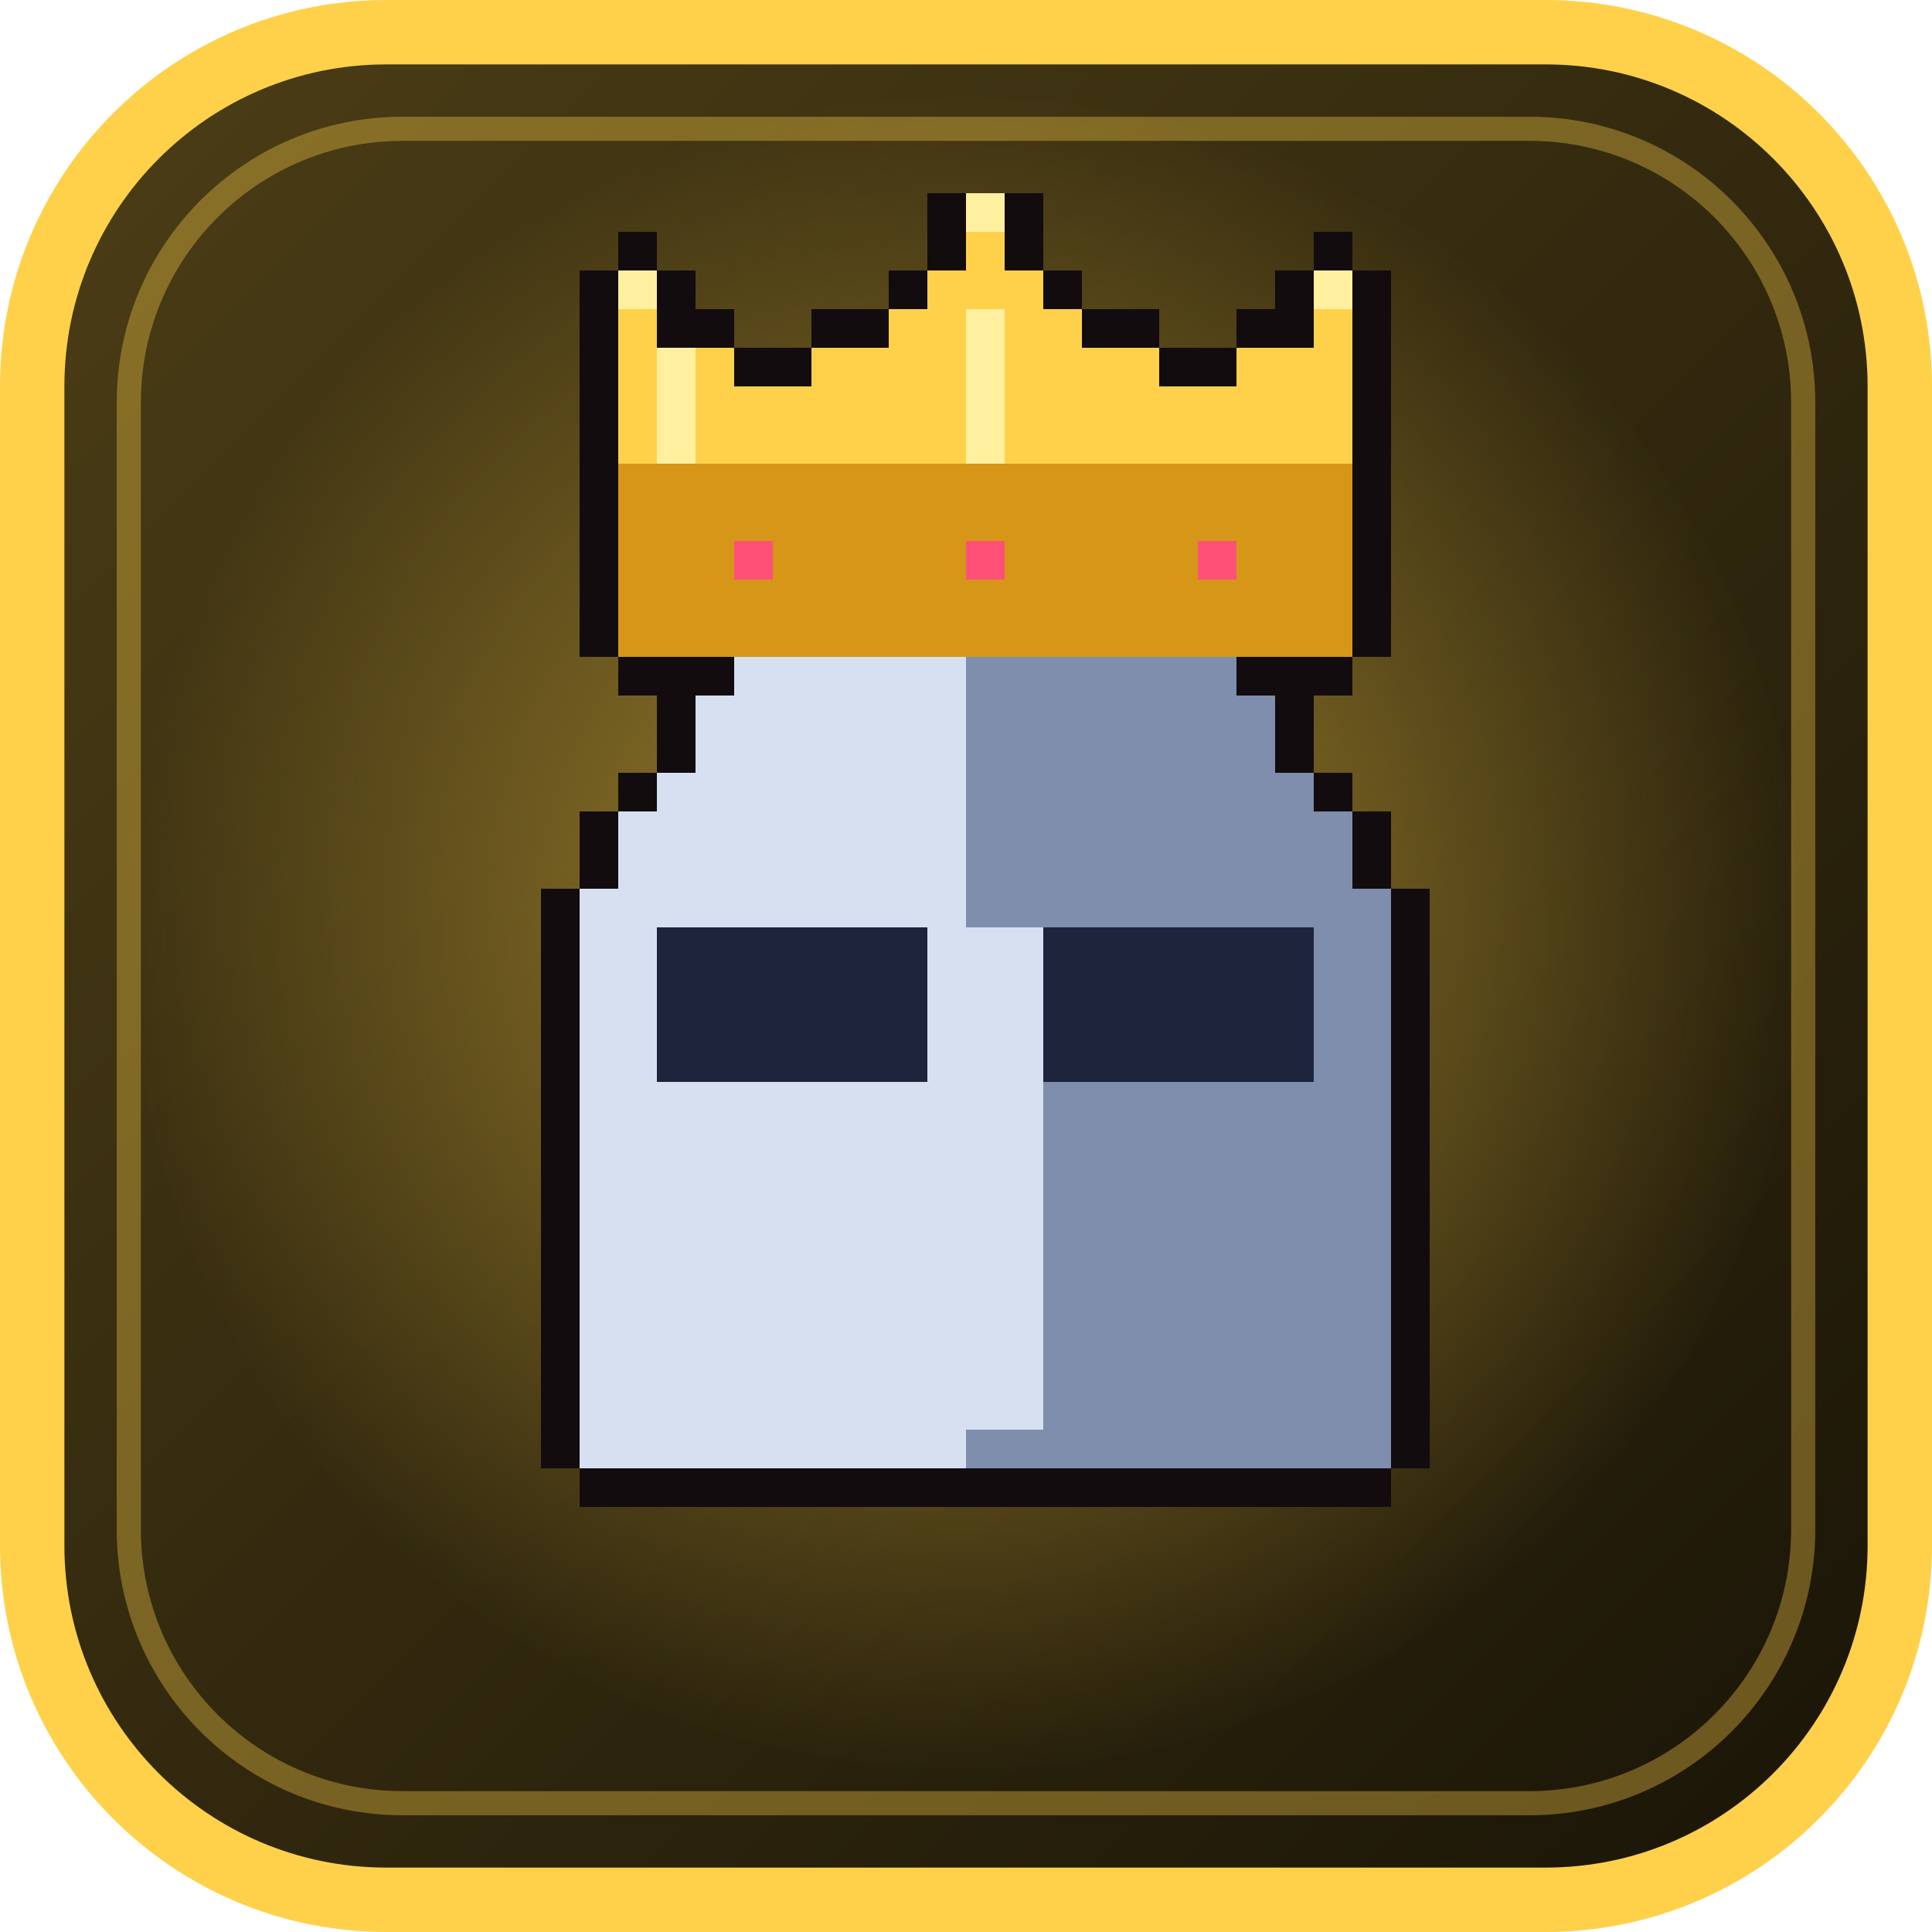
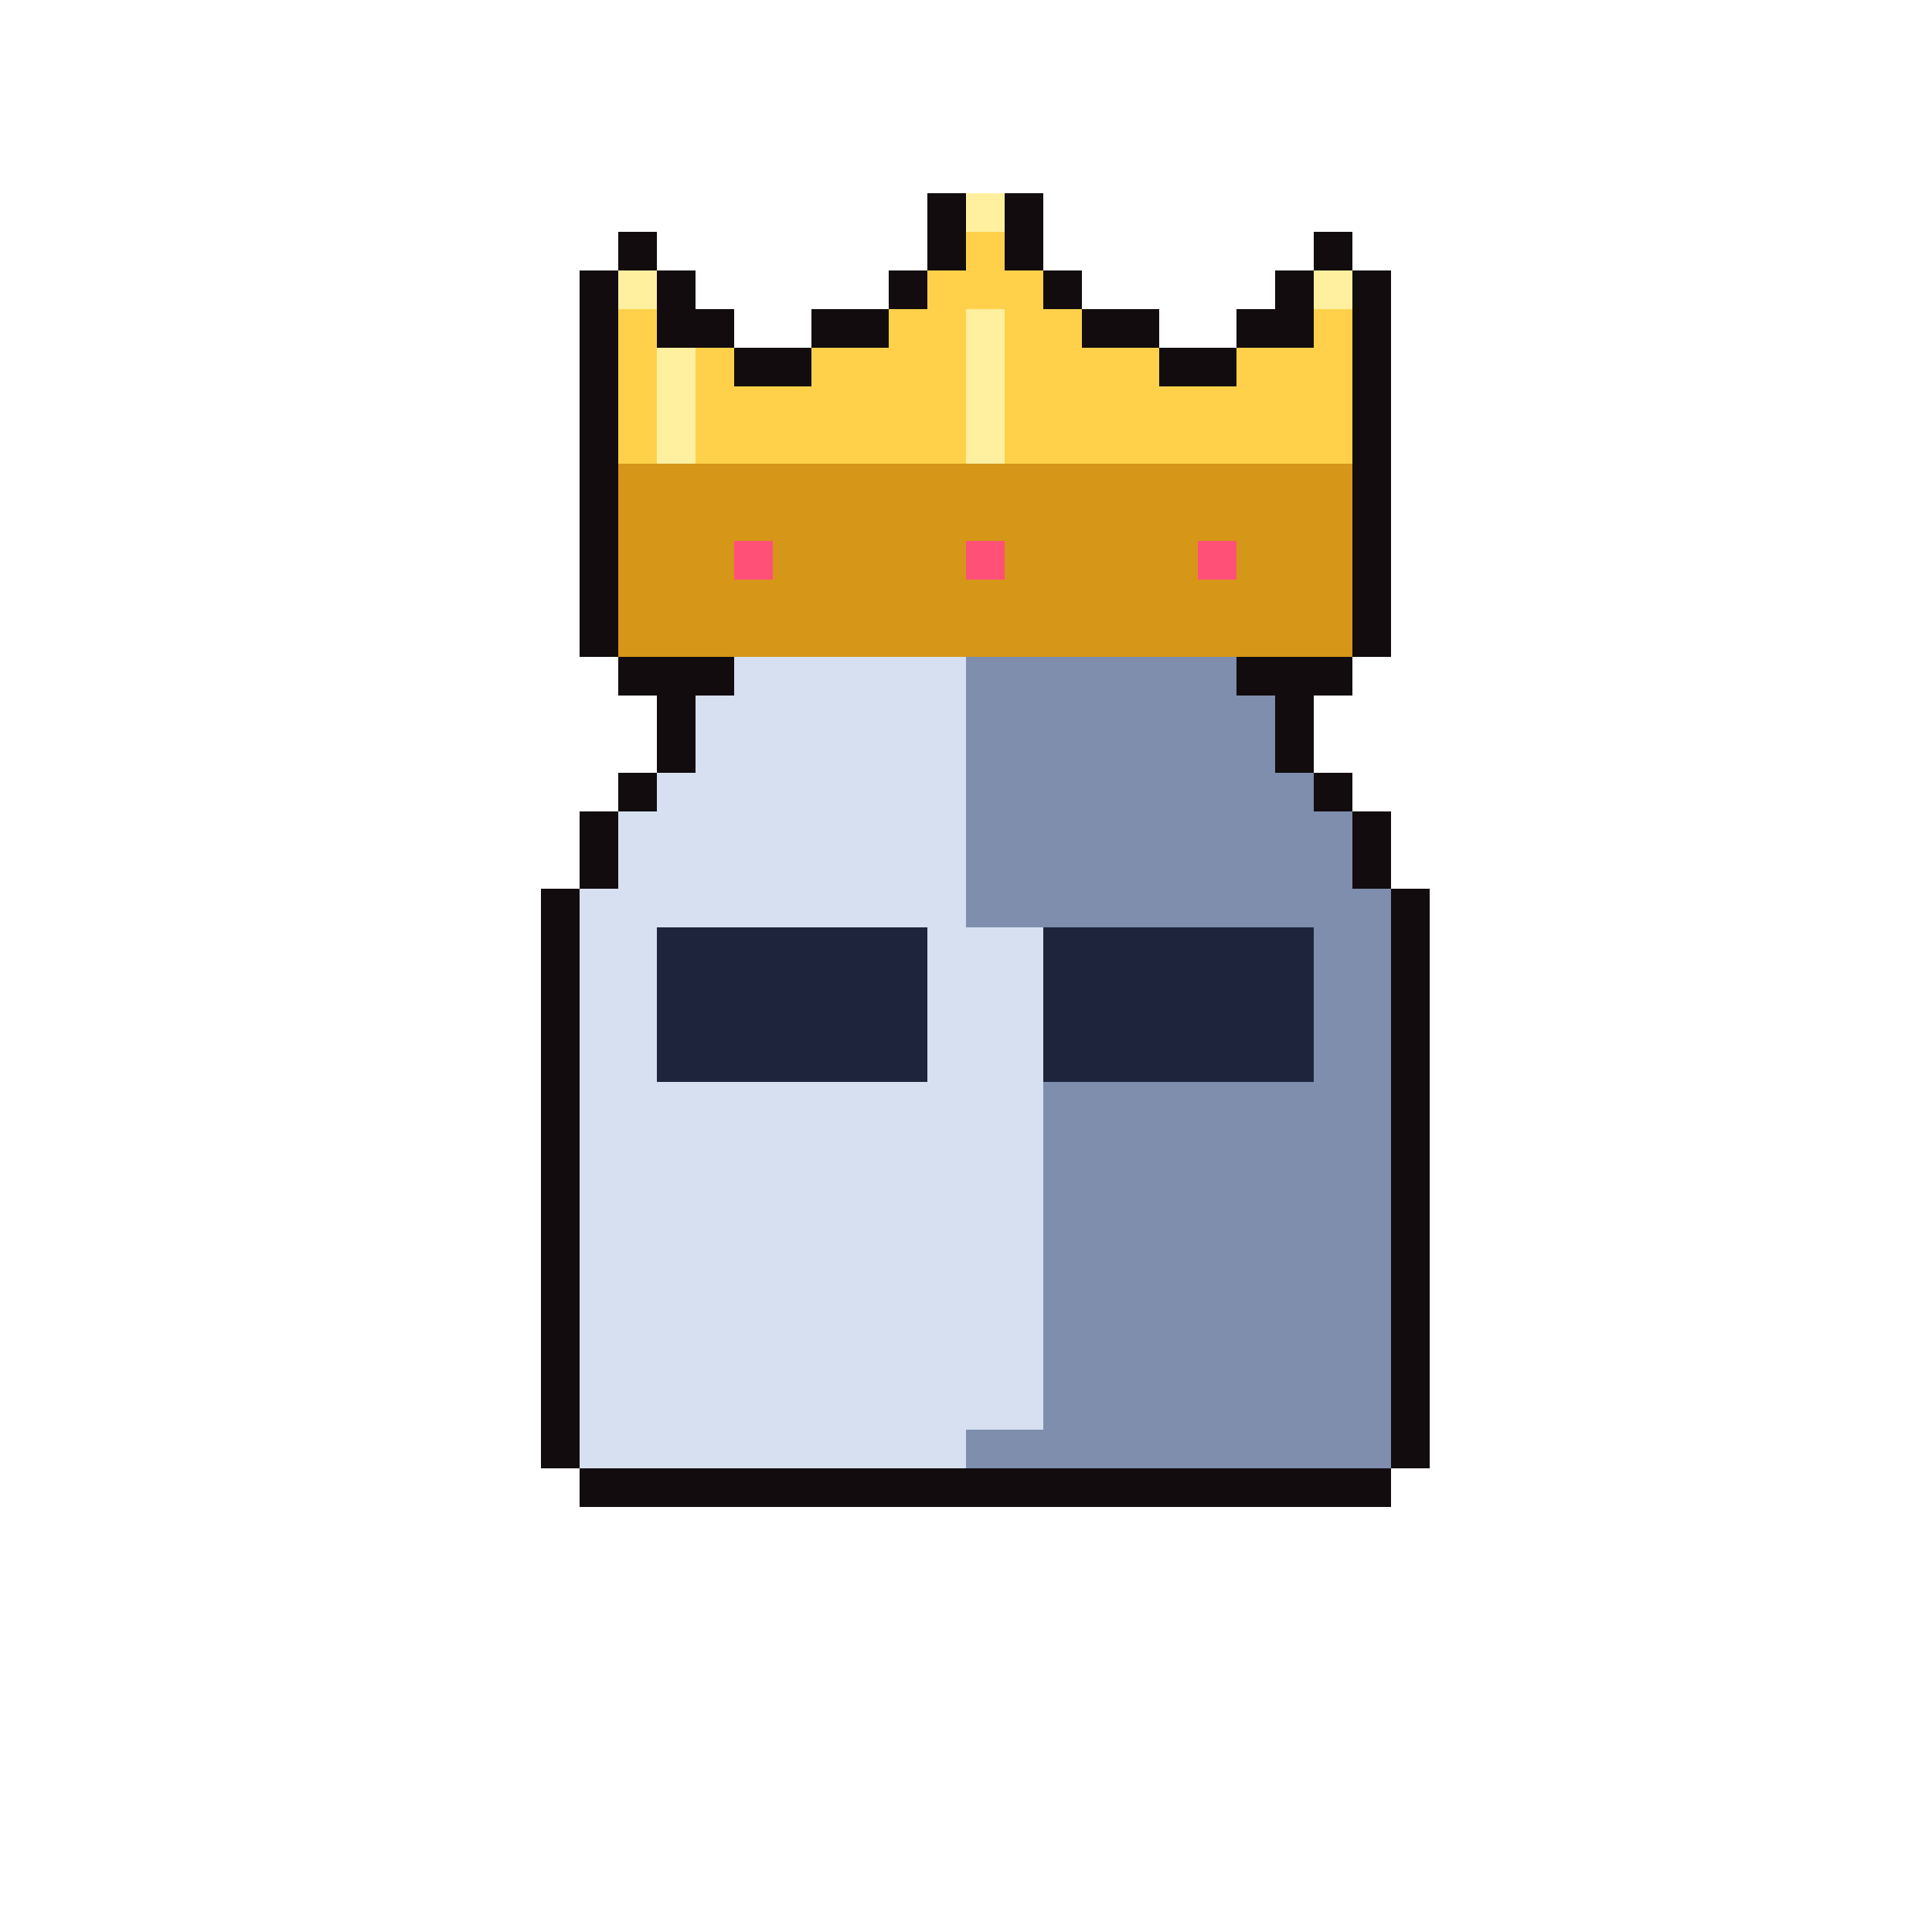
<svg xmlns="http://www.w3.org/2000/svg" viewBox="0 0 120 120">
  <defs>
    <linearGradient id="bcoshelmcro" x1="0" y1="0" x2="1" y2="1">
      <stop offset="0" stop-color="#4c3e16" />
      <stop offset="1" stop-color="#191407" />
    </linearGradient>
    <radialGradient id="gcoshelmcro">
      <stop offset="0" stop-color="#ffd14a" stop-opacity=".55" />
      <stop offset="1" stop-color="#ffd14a" stop-opacity="0" />
    </radialGradient>
  </defs>
-   <rect x="2" y="2" width="116" height="116" rx="22" fill="url(#bcoshelmcro)" stroke="#ffd14a" stroke-width="4" />
-   <rect x="8" y="8" width="104" height="104" rx="17" fill="none" stroke="#ffd14a" stroke-opacity=".35" stroke-width="1.5" />
-   <circle cx="60" cy="58" r="52" fill="url(#gcoshelmcro)" />
  <g transform="translate(12 12) scale(2.4)" shape-rendering="crispEdges">
    <path fill="#fff0a0" d="M20 0h1v1h-1zM11 2h1v1h-1zM29 2h1v1h-1zM20 3h1v1h-1zM12 4h1v1h-1zM20 4h1v1h-1zM12 5h1v1h-1zM20 5h1v1h-1zM12 6h1v1h-1zM20 6h1v1h-1z" />
    <path fill="#ffd14a" d="M20 1h1v1h-1zM19 2h3v1h-3zM11 3h1v1h-1zM18 3h2v1h-2zM21 3h2v1h-2zM29 3h1v1h-1zM11 4h1v1h-1zM13 4h1v1h-1zM16 4h4v1h-4zM21 4h4v1h-4zM27 4h3v1h-3zM11 5h1v1h-1zM13 5h7v1h-7zM21 5h9v1h-9zM11 6h1v1h-1zM13 6h7v1h-7zM21 6h9v1h-9z" />
    <path fill="#d69618" d="M11 7h19v1h-19zM11 8h19v1h-19zM11 9h3v1h-3zM15 9h5v1h-5zM21 9h5v1h-5zM27 9h3v1h-3zM11 10h19v1h-19zM11 11h19v1h-19z" />
    <path fill="#ff5078" d="M14 9h1v1h-1zM20 9h1v1h-1zM26 9h1v1h-1z" />
    <path fill="#d6e0f0" d="M14 12h6v1h-6zM13 13h7v1h-7zM13 14h7v1h-7zM12 15h8v1h-8zM11 16h9v1h-9zM11 17h9v1h-9zM10 18h10v1h-10zM10 19h2v1h-2zM19 19h3v1h-3zM10 20h2v1h-2zM19 20h3v1h-3zM10 21h2v1h-2zM19 21h3v1h-3zM10 22h2v1h-2zM19 22h3v1h-3zM10 23h12v1h-12zM10 24h12v1h-12zM10 25h12v1h-12zM10 26h12v1h-12zM10 27h12v1h-12zM10 28h12v1h-12zM10 29h12v1h-12zM10 30h12v1h-12zM10 31h12v1h-12zM10 32h10v1h-10z" />
    <path fill="#7e8eac" d="M20 12h7v1h-7zM20 13h8v1h-8zM20 14h8v1h-8zM20 15h9v1h-9zM20 16h10v1h-10zM20 17h10v1h-10zM20 18h11v1h-11zM29 19h2v1h-2zM29 20h2v1h-2zM29 21h2v1h-2zM29 22h2v1h-2zM22 23h9v1h-9zM22 24h9v1h-9zM22 25h9v1h-9zM22 26h9v1h-9zM22 27h9v1h-9zM22 28h9v1h-9zM22 29h9v1h-9zM22 30h9v1h-9zM22 31h9v1h-9zM20 32h11v1h-11z" />
    <path fill="#1e243c" d="M12 19h7v1h-7zM22 19h7v1h-7zM12 20h7v1h-7zM22 20h7v1h-7zM12 21h7v1h-7zM22 21h7v1h-7zM12 22h7v1h-7zM22 22h7v1h-7z" />
    <path fill="#120c0e" d="M19 0h1v1h-1zM21 0h1v1h-1zM11 1h1v1h-1zM19 1h1v1h-1zM21 1h1v1h-1zM29 1h1v1h-1zM10 2h1v1h-1zM12 2h1v1h-1zM18 2h1v1h-1zM22 2h1v1h-1zM28 2h1v1h-1zM30 2h1v1h-1zM10 3h1v1h-1zM12 3h2v1h-2zM16 3h2v1h-2zM23 3h2v1h-2zM27 3h2v1h-2zM30 3h1v1h-1zM10 4h1v1h-1zM14 4h2v1h-2zM25 4h2v1h-2zM30 4h1v1h-1zM10 5h1v1h-1zM30 5h1v1h-1zM10 6h1v1h-1zM30 6h1v1h-1zM10 7h1v1h-1zM30 7h1v1h-1zM10 8h1v1h-1zM30 8h1v1h-1zM10 9h1v1h-1zM30 9h1v1h-1zM10 10h1v1h-1zM30 10h1v1h-1zM10 11h1v1h-1zM30 11h1v1h-1zM11 12h3v1h-3zM27 12h3v1h-3zM12 13h1v1h-1zM28 13h1v1h-1zM12 14h1v1h-1zM28 14h1v1h-1zM11 15h1v1h-1zM29 15h1v1h-1zM10 16h1v1h-1zM30 16h1v1h-1zM10 17h1v1h-1zM30 17h1v1h-1zM9 18h1v1h-1zM31 18h1v1h-1zM9 19h1v1h-1zM31 19h1v1h-1zM9 20h1v1h-1zM31 20h1v1h-1zM9 21h1v1h-1zM31 21h1v1h-1zM9 22h1v1h-1zM31 22h1v1h-1zM9 23h1v1h-1zM31 23h1v1h-1zM9 24h1v1h-1zM31 24h1v1h-1zM9 25h1v1h-1zM31 25h1v1h-1zM9 26h1v1h-1zM31 26h1v1h-1zM9 27h1v1h-1zM31 27h1v1h-1zM9 28h1v1h-1zM31 28h1v1h-1zM9 29h1v1h-1zM31 29h1v1h-1zM9 30h1v1h-1zM31 30h1v1h-1zM9 31h1v1h-1zM31 31h1v1h-1zM9 32h1v1h-1zM31 32h1v1h-1zM10 33h21v1h-21z" />
  </g>
</svg>
